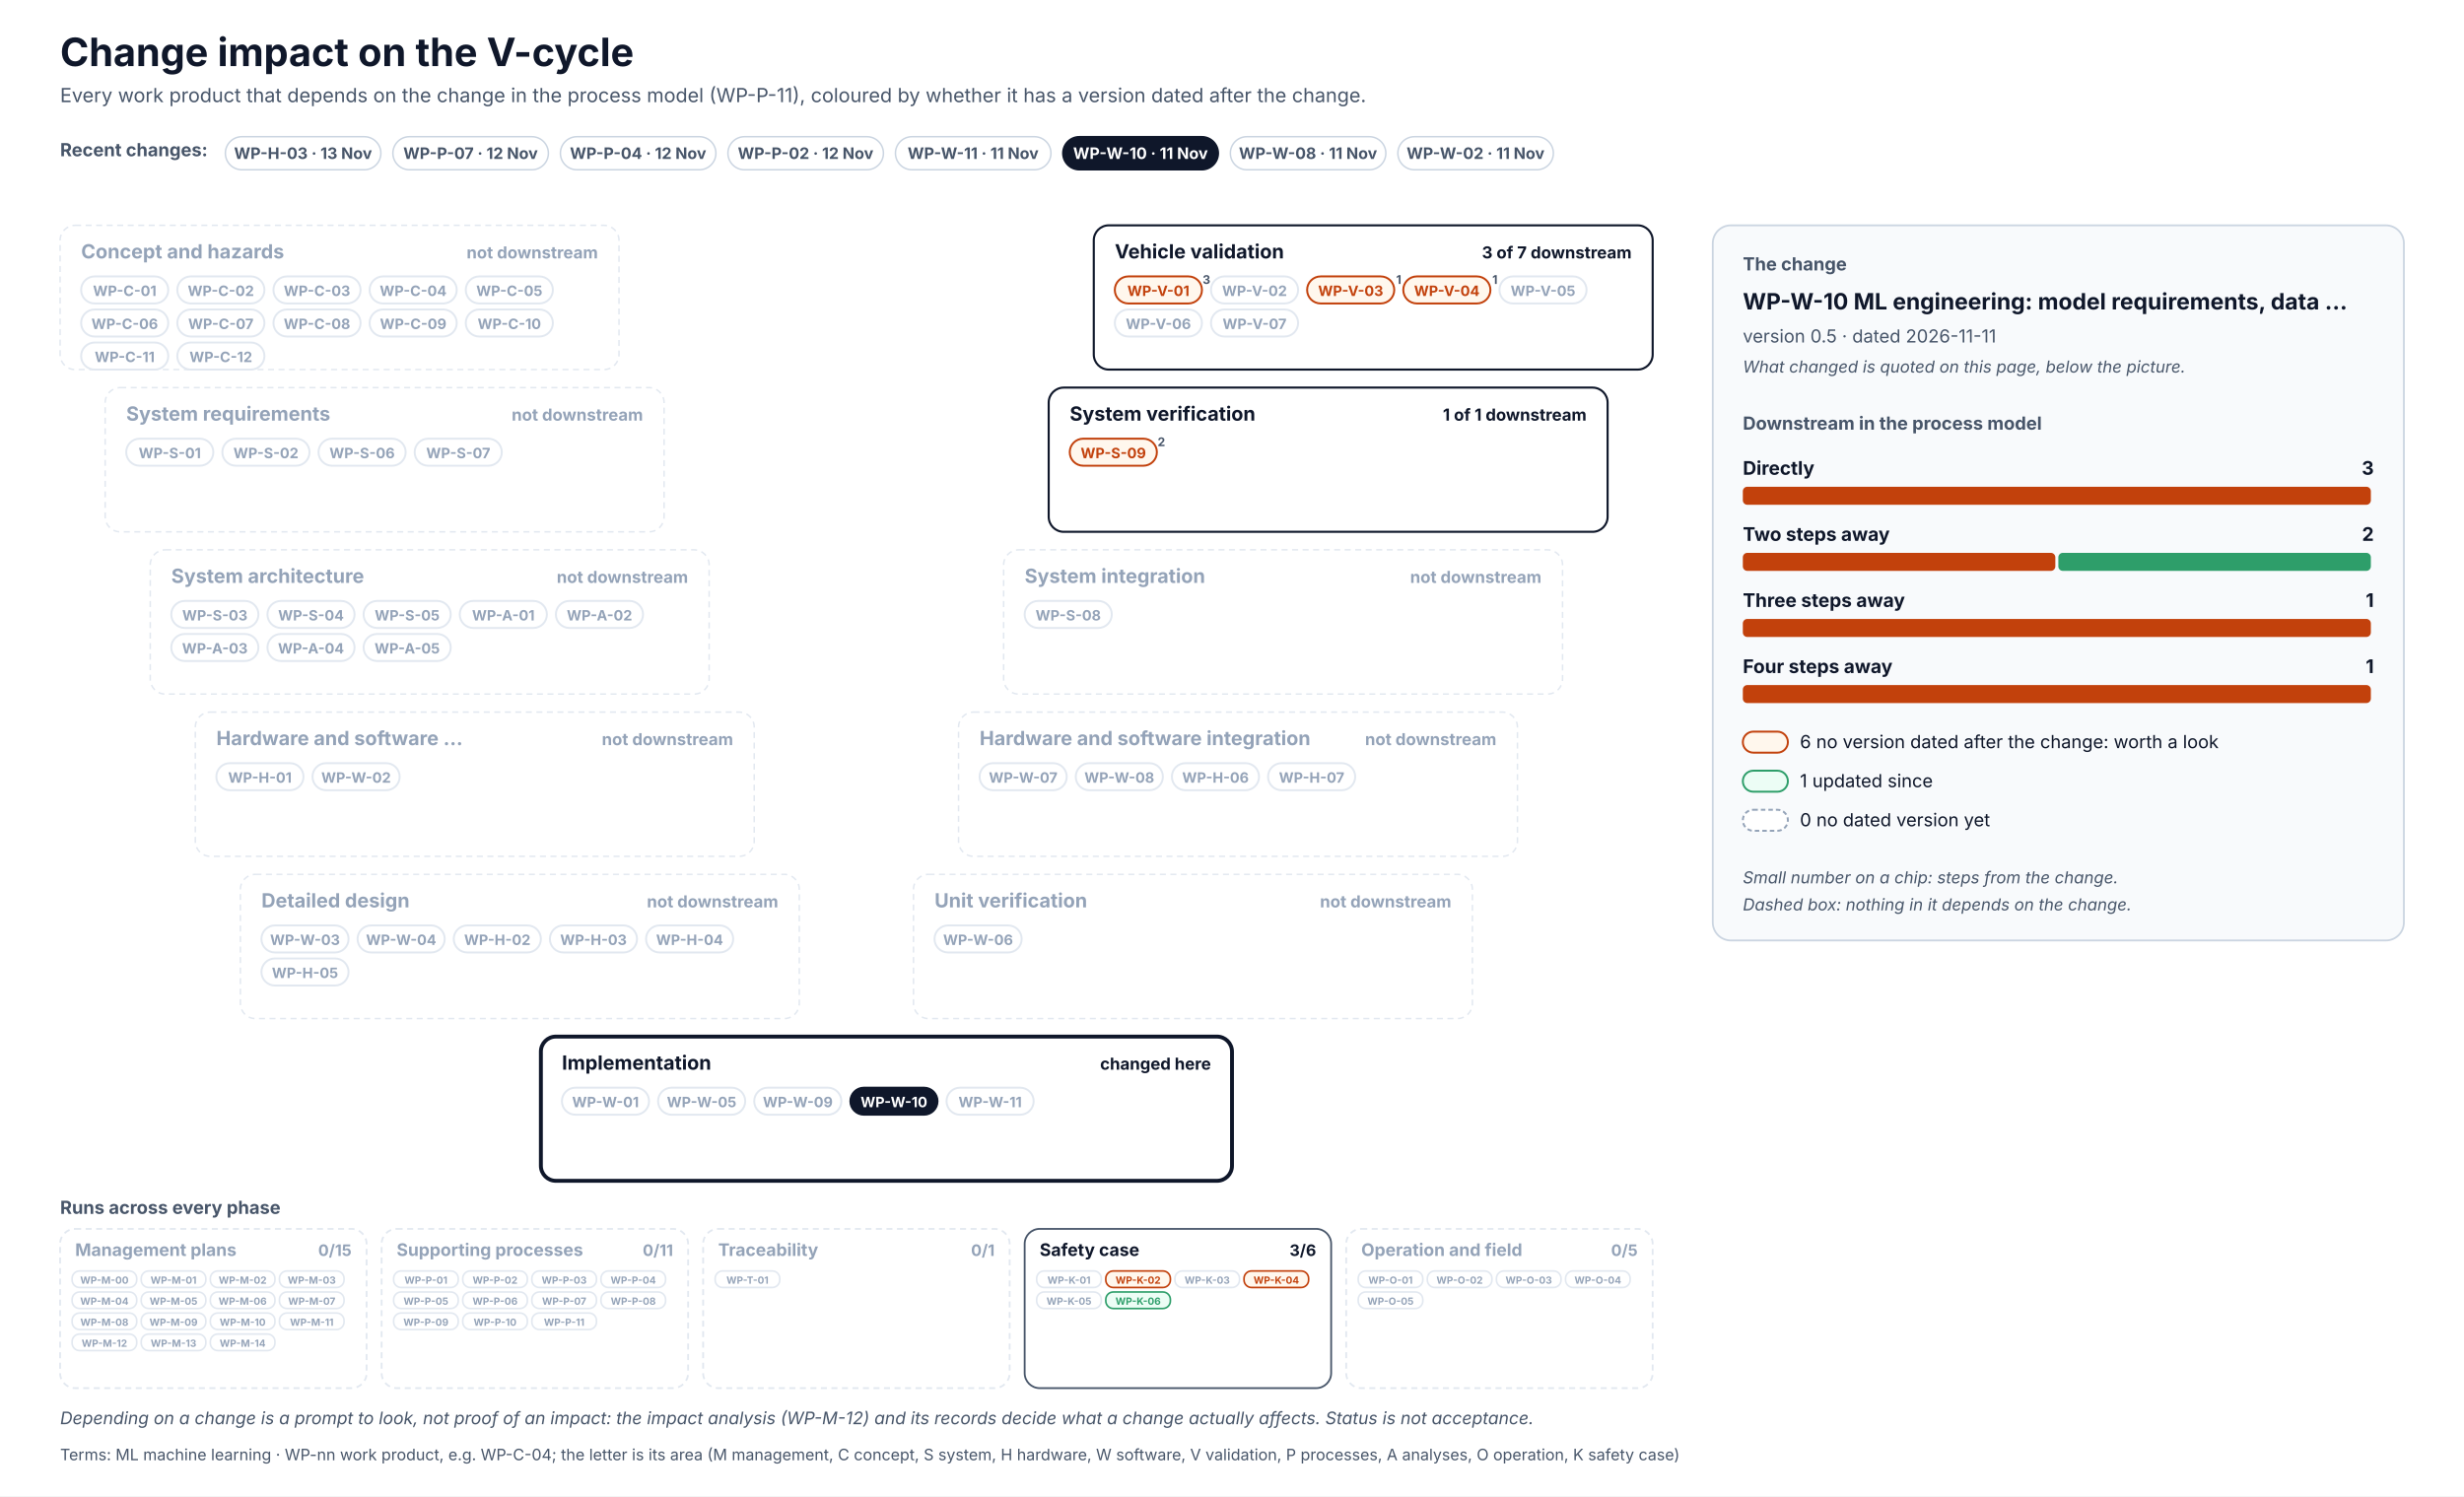
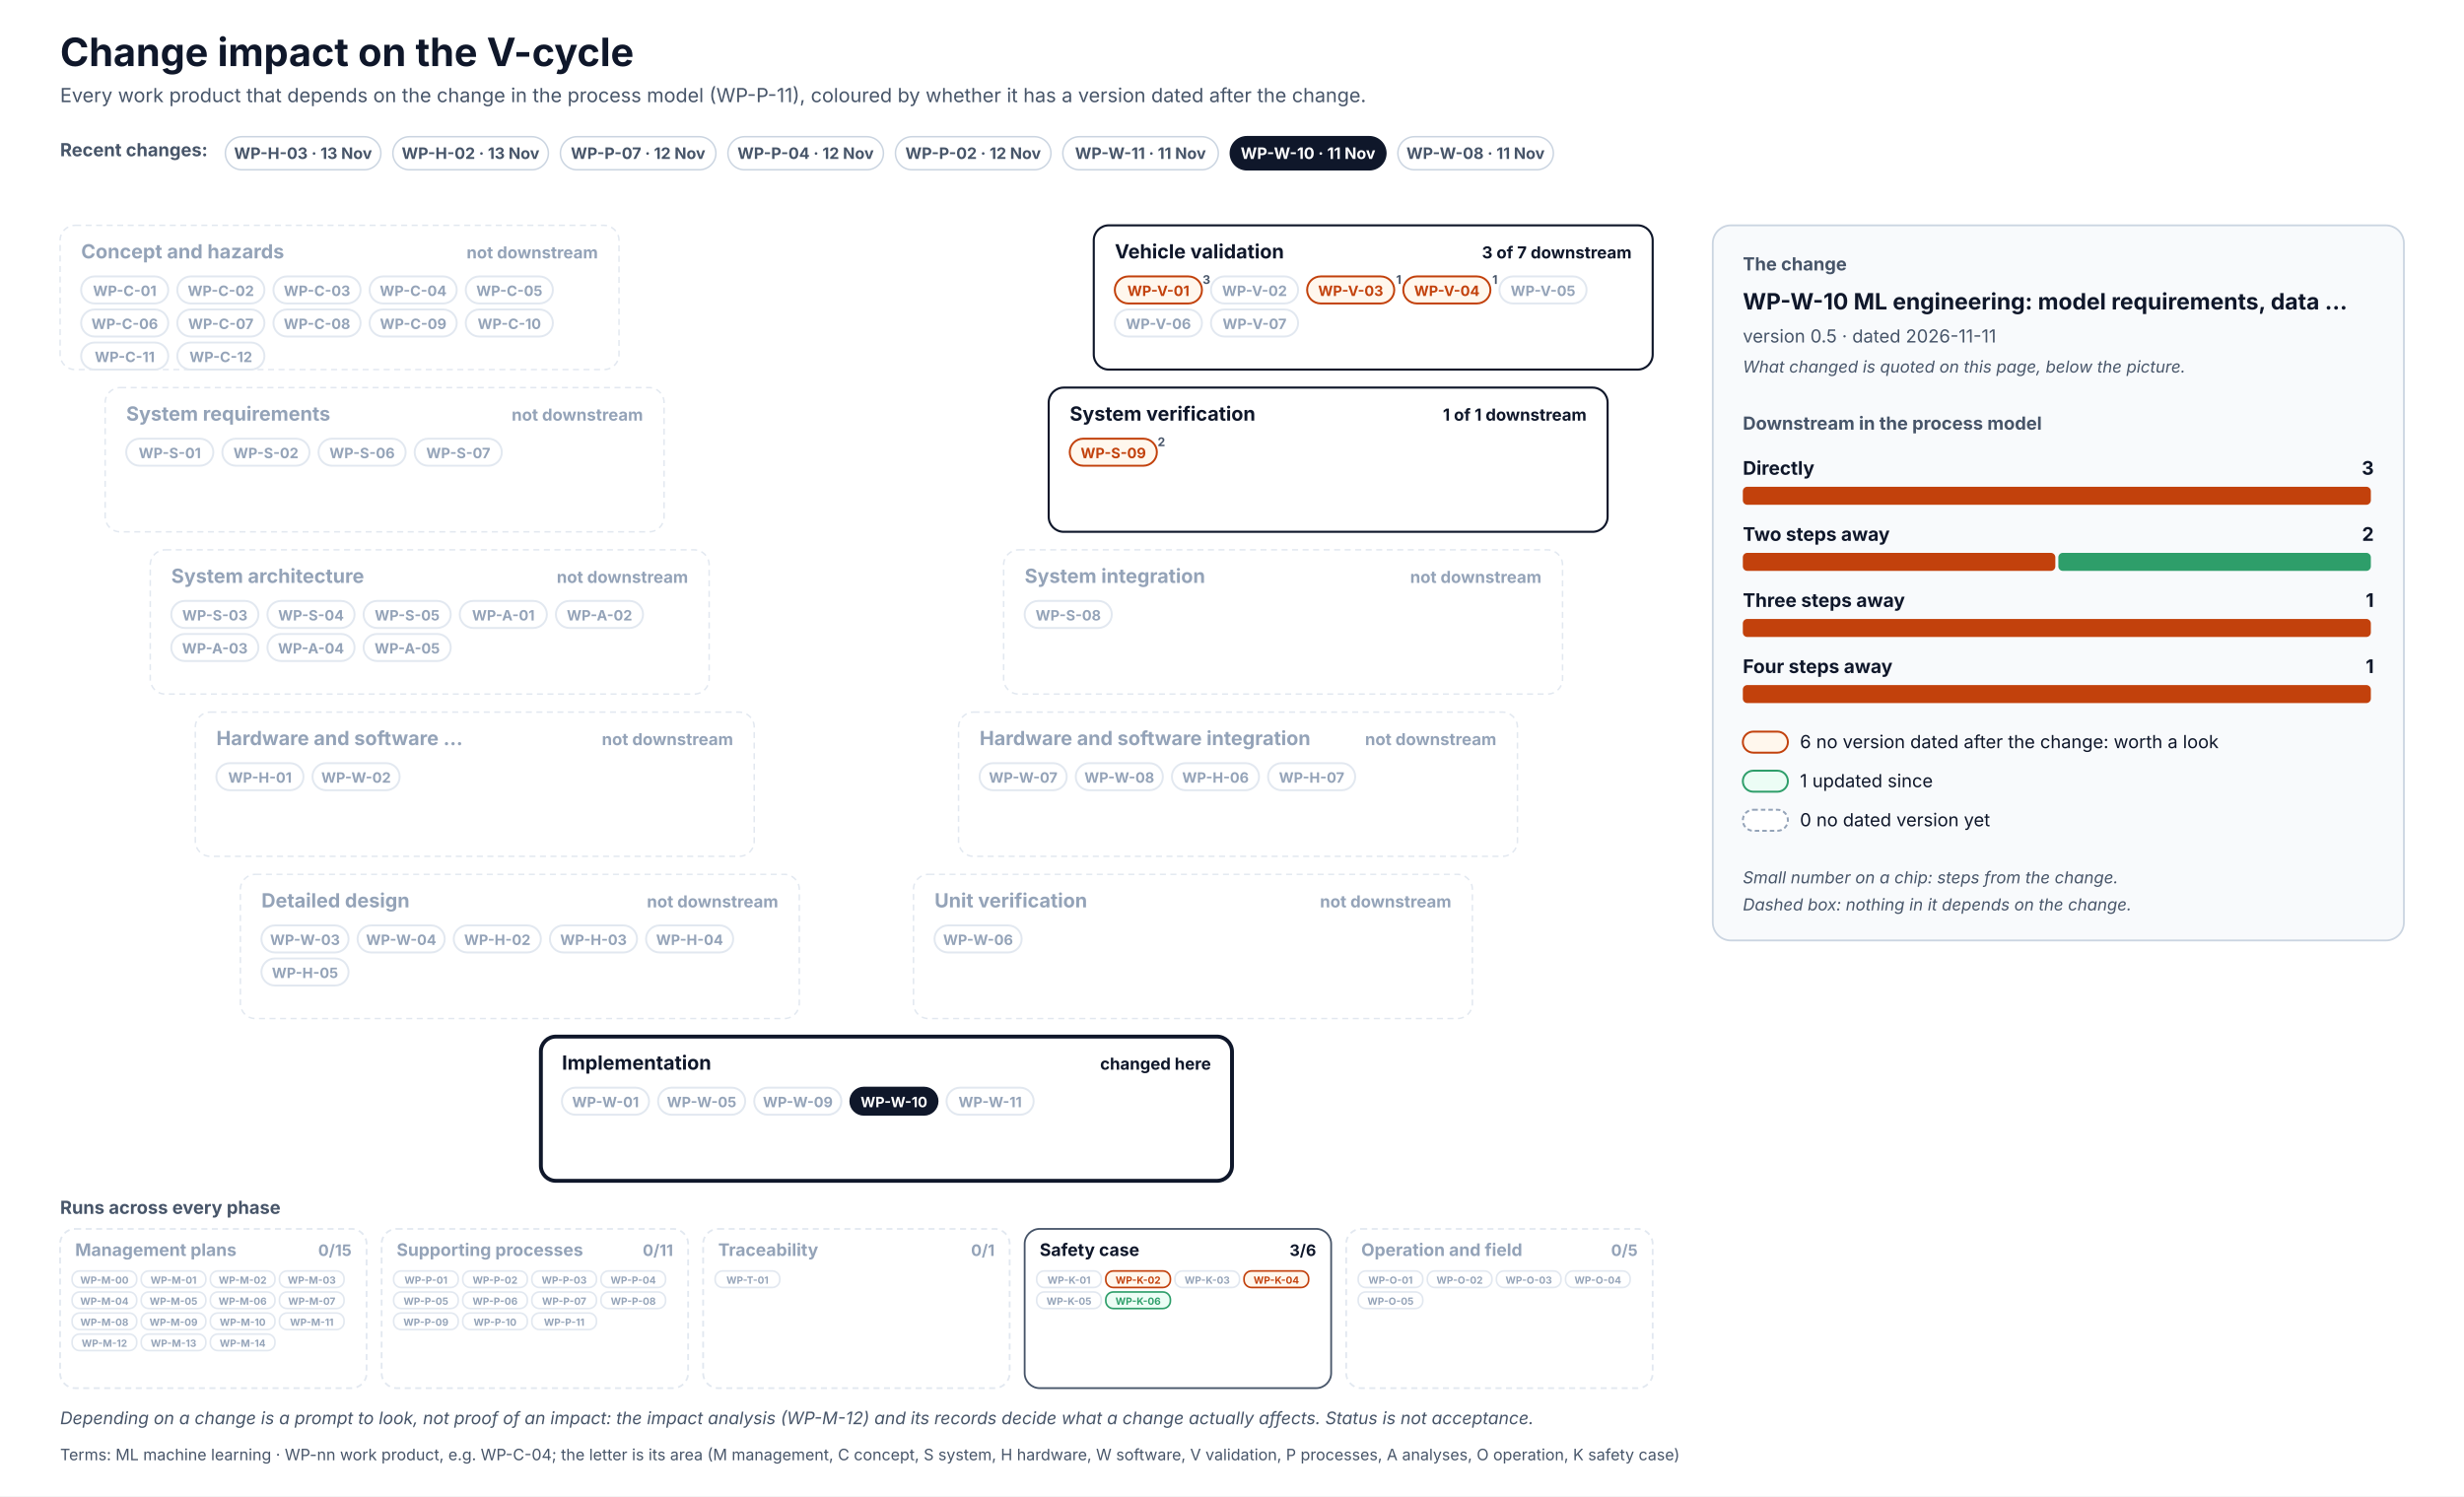
<svg xmlns="http://www.w3.org/2000/svg" width="1640" height="996" viewBox="0 0 1640 996" font-family="Inter, 'Segoe UI', Helvetica, Arial, sans-serif" role="img">
  <defs>
    <pattern id="hatch" patternUnits="userSpaceOnUse" width="6" height="6" patternTransform="rotate(45)">
      <rect width="6" height="6" fill="#F1F5F9" />
      <line x1="0" y1="0" x2="0" y2="6" stroke="#CBD5E1" stroke-width="2" />
    </pattern>
  </defs>
  <rect x="0" y="0" width="1640" height="996" rx="0" fill="#FFFFFF" stroke="none" stroke-width="0" />
  <text x="40" y="44" font-size="26" fill="#0F172A" font-weight="700">Change impact on the V-cycle</text>
  <text x="40" y="68" font-size="13" fill="#475569">Every work product that depends on the change in the process model (WP-P-11), coloured by whether it has a version dated after the change.</text>
  <text x="40" y="104" font-size="12" fill="#475569" font-weight="700">Recent changes:</text>
  <g transform="translate(150,91)">
    <rect x="0" y="0" width="103.5" height="22" rx="11.0" fill="#FFFFFF" stroke="#CBD5E1" stroke-width="1" />
    <text x="51.7" y="14.8" font-size="10.5" fill="#475569" font-weight="700" text-anchor="middle">WP-H-03 · 13 Nov</text>
  </g>
  <g transform="translate(261.5,91)">
    <rect x="0" y="0" width="103.5" height="22" rx="11.0" fill="#FFFFFF" stroke="#CBD5E1" stroke-width="1" />
+     <text x="51.7" y="14.8" font-size="10.5" fill="#475569" font-weight="700" text-anchor="middle">WP-H-02 · 13 Nov</text>
+   </g>
+   <g transform="translate(373,91)">
+     <rect x="0" y="0" width="103.5" height="22" rx="11.0" fill="#FFFFFF" stroke="#CBD5E1" stroke-width="1" />
    <text x="51.7" y="14.8" font-size="10.5" fill="#475569" font-weight="700" text-anchor="middle">WP-P-07 · 12 Nov</text>
  </g>
-   <g transform="translate(373,91)">
+   <g transform="translate(484.5,91)">
    <rect x="0" y="0" width="103.5" height="22" rx="11.0" fill="#FFFFFF" stroke="#CBD5E1" stroke-width="1" />
    <text x="51.7" y="14.8" font-size="10.5" fill="#475569" font-weight="700" text-anchor="middle">WP-P-04 · 12 Nov</text>
  </g>
-   <g transform="translate(484.5,91)">
+   <g transform="translate(596,91)">
    <rect x="0" y="0" width="103.5" height="22" rx="11.0" fill="#FFFFFF" stroke="#CBD5E1" stroke-width="1" />
    <text x="51.7" y="14.8" font-size="10.5" fill="#475569" font-weight="700" text-anchor="middle">WP-P-02 · 12 Nov</text>
  </g>
-   <g transform="translate(596,91)">
+   <g transform="translate(707.4,91)">
    <rect x="0" y="0" width="103.5" height="22" rx="11.0" fill="#FFFFFF" stroke="#CBD5E1" stroke-width="1" />
    <text x="51.7" y="14.8" font-size="10.5" fill="#475569" font-weight="700" text-anchor="middle">WP-W-11 · 11 Nov</text>
  </g>
-   <g transform="translate(707.4,91)">
+   <g transform="translate(818.9,91)">
    <rect x="0" y="0" width="103.5" height="22" rx="11.0" fill="#0F172A" stroke="#0F172A" stroke-width="1" />
    <text x="51.7" y="14.8" font-size="10.5" fill="#FFFFFF" font-weight="700" text-anchor="middle">WP-W-10 · 11 Nov</text>
  </g>
-   <g transform="translate(818.9,91)">
+   <g transform="translate(930.4,91)">
    <rect x="0" y="0" width="103.5" height="22" rx="11.0" fill="#FFFFFF" stroke="#CBD5E1" stroke-width="1" />
    <text x="51.7" y="14.8" font-size="10.5" fill="#475569" font-weight="700" text-anchor="middle">WP-W-08 · 11 Nov</text>
-   </g>
-   <g transform="translate(930.4,91)">
-     <rect x="0" y="0" width="103.5" height="22" rx="11.0" fill="#FFFFFF" stroke="#CBD5E1" stroke-width="1" />
-     <text x="51.7" y="14.8" font-size="10.5" fill="#475569" font-weight="700" text-anchor="middle">WP-W-02 · 11 Nov</text>
  </g>
  <rect x="40" y="150" width="372" height="96" rx="10" fill="#FFFFFF" stroke="#E2E8F0" stroke-width="1" stroke-dasharray="4 3" />
  <text x="54" y="172" font-size="13" fill="#94A3B8" font-weight="700">Concept and hazards</text>
  <text x="398" y="172" font-size="11" fill="#94A3B8" font-weight="700" text-anchor="end">not downstream</text>
  <rect x="54" y="184" width="58" height="18" rx="9.0" fill="#FFFFFF" stroke="#E2E8F0" stroke-width="1.3" />
  <text x="83" y="197" font-size="9.5" fill="#94A3B8" font-weight="700" text-anchor="middle">WP-C-01</text>
  <rect x="118" y="184" width="58" height="18" rx="9.0" fill="#FFFFFF" stroke="#E2E8F0" stroke-width="1.3" />
  <text x="147" y="197" font-size="9.5" fill="#94A3B8" font-weight="700" text-anchor="middle">WP-C-02</text>
  <rect x="182" y="184" width="58" height="18" rx="9.0" fill="#FFFFFF" stroke="#E2E8F0" stroke-width="1.3" />
  <text x="211" y="197" font-size="9.5" fill="#94A3B8" font-weight="700" text-anchor="middle">WP-C-03</text>
  <rect x="246" y="184" width="58" height="18" rx="9.0" fill="#FFFFFF" stroke="#E2E8F0" stroke-width="1.3" />
  <text x="275" y="197" font-size="9.5" fill="#94A3B8" font-weight="700" text-anchor="middle">WP-C-04</text>
  <rect x="310" y="184" width="58" height="18" rx="9.0" fill="#FFFFFF" stroke="#E2E8F0" stroke-width="1.3" />
  <text x="339" y="197" font-size="9.5" fill="#94A3B8" font-weight="700" text-anchor="middle">WP-C-05</text>
  <rect x="54" y="206" width="58" height="18" rx="9.0" fill="#FFFFFF" stroke="#E2E8F0" stroke-width="1.3" />
  <text x="83" y="219" font-size="9.5" fill="#94A3B8" font-weight="700" text-anchor="middle">WP-C-06</text>
  <rect x="118" y="206" width="58" height="18" rx="9.0" fill="#FFFFFF" stroke="#E2E8F0" stroke-width="1.3" />
  <text x="147" y="219" font-size="9.5" fill="#94A3B8" font-weight="700" text-anchor="middle">WP-C-07</text>
  <rect x="182" y="206" width="58" height="18" rx="9.0" fill="#FFFFFF" stroke="#E2E8F0" stroke-width="1.3" />
  <text x="211" y="219" font-size="9.5" fill="#94A3B8" font-weight="700" text-anchor="middle">WP-C-08</text>
  <rect x="246" y="206" width="58" height="18" rx="9.0" fill="#FFFFFF" stroke="#E2E8F0" stroke-width="1.3" />
  <text x="275" y="219" font-size="9.5" fill="#94A3B8" font-weight="700" text-anchor="middle">WP-C-09</text>
  <rect x="310" y="206" width="58" height="18" rx="9.0" fill="#FFFFFF" stroke="#E2E8F0" stroke-width="1.3" />
  <text x="339" y="219" font-size="9.5" fill="#94A3B8" font-weight="700" text-anchor="middle">WP-C-10</text>
  <rect x="54" y="228" width="58" height="18" rx="9.0" fill="#FFFFFF" stroke="#E2E8F0" stroke-width="1.3" />
  <text x="83" y="241" font-size="9.5" fill="#94A3B8" font-weight="700" text-anchor="middle">WP-C-11</text>
  <rect x="118" y="228" width="58" height="18" rx="9.0" fill="#FFFFFF" stroke="#E2E8F0" stroke-width="1.3" />
  <text x="147" y="241" font-size="9.5" fill="#94A3B8" font-weight="700" text-anchor="middle">WP-C-12</text>
  <rect x="728" y="150" width="372" height="96" rx="10" fill="#FFFFFF" stroke="#0F172A" stroke-width="1.4" />
  <text x="742" y="172" font-size="13" fill="#0F172A" font-weight="700">Vehicle validation</text>
  <text x="1086" y="172" font-size="11" fill="#0F172A" font-weight="700" text-anchor="end">3 of 7 downstream</text>
  <rect x="742" y="184" width="58" height="18" rx="9.0" fill="#FFF7ED" stroke="#C2410C" stroke-width="1.3" />
  <text x="771" y="197" font-size="9.5" fill="#C2410C" font-weight="700" text-anchor="middle">WP-V-01</text>
  <text x="803" y="189" font-size="8" fill="#475569" font-weight="700" text-anchor="middle">3</text>
  <rect x="806" y="184" width="58" height="18" rx="9.0" fill="#FFFFFF" stroke="#E2E8F0" stroke-width="1.3" />
  <text x="835" y="197" font-size="9.5" fill="#94A3B8" font-weight="700" text-anchor="middle">WP-V-02</text>
  <rect x="870" y="184" width="58" height="18" rx="9.0" fill="#FFF7ED" stroke="#C2410C" stroke-width="1.3" />
  <text x="899" y="197" font-size="9.5" fill="#C2410C" font-weight="700" text-anchor="middle">WP-V-03</text>
  <text x="931" y="189" font-size="8" fill="#475569" font-weight="700" text-anchor="middle">1</text>
  <rect x="934" y="184" width="58" height="18" rx="9.0" fill="#FFF7ED" stroke="#C2410C" stroke-width="1.3" />
  <text x="963" y="197" font-size="9.5" fill="#C2410C" font-weight="700" text-anchor="middle">WP-V-04</text>
  <text x="995" y="189" font-size="8" fill="#475569" font-weight="700" text-anchor="middle">1</text>
  <rect x="998" y="184" width="58" height="18" rx="9.0" fill="#FFFFFF" stroke="#E2E8F0" stroke-width="1.3" />
  <text x="1027" y="197" font-size="9.5" fill="#94A3B8" font-weight="700" text-anchor="middle">WP-V-05</text>
  <rect x="742" y="206" width="58" height="18" rx="9.0" fill="#FFFFFF" stroke="#E2E8F0" stroke-width="1.3" />
  <text x="771" y="219" font-size="9.5" fill="#94A3B8" font-weight="700" text-anchor="middle">WP-V-06</text>
  <rect x="806" y="206" width="58" height="18" rx="9.0" fill="#FFFFFF" stroke="#E2E8F0" stroke-width="1.3" />
  <text x="835" y="219" font-size="9.5" fill="#94A3B8" font-weight="700" text-anchor="middle">WP-V-07</text>
  <rect x="70" y="258" width="372" height="96" rx="10" fill="#FFFFFF" stroke="#E2E8F0" stroke-width="1" stroke-dasharray="4 3" />
  <text x="84" y="280" font-size="13" fill="#94A3B8" font-weight="700">System requirements</text>
  <text x="428" y="280" font-size="11" fill="#94A3B8" font-weight="700" text-anchor="end">not downstream</text>
  <rect x="84" y="292" width="58" height="18" rx="9.0" fill="#FFFFFF" stroke="#E2E8F0" stroke-width="1.3" />
  <text x="113" y="305" font-size="9.5" fill="#94A3B8" font-weight="700" text-anchor="middle">WP-S-01</text>
  <rect x="148" y="292" width="58" height="18" rx="9.0" fill="#FFFFFF" stroke="#E2E8F0" stroke-width="1.3" />
  <text x="177" y="305" font-size="9.5" fill="#94A3B8" font-weight="700" text-anchor="middle">WP-S-02</text>
  <rect x="212" y="292" width="58" height="18" rx="9.0" fill="#FFFFFF" stroke="#E2E8F0" stroke-width="1.3" />
  <text x="241" y="305" font-size="9.5" fill="#94A3B8" font-weight="700" text-anchor="middle">WP-S-06</text>
  <rect x="276" y="292" width="58" height="18" rx="9.0" fill="#FFFFFF" stroke="#E2E8F0" stroke-width="1.3" />
  <text x="305" y="305" font-size="9.5" fill="#94A3B8" font-weight="700" text-anchor="middle">WP-S-07</text>
  <rect x="698" y="258" width="372" height="96" rx="10" fill="#FFFFFF" stroke="#0F172A" stroke-width="1.4" />
  <text x="712" y="280" font-size="13" fill="#0F172A" font-weight="700">System verification</text>
  <text x="1056" y="280" font-size="11" fill="#0F172A" font-weight="700" text-anchor="end">1 of 1 downstream</text>
  <rect x="712" y="292" width="58" height="18" rx="9.0" fill="#FFF7ED" stroke="#C2410C" stroke-width="1.3" />
  <text x="741" y="305" font-size="9.5" fill="#C2410C" font-weight="700" text-anchor="middle">WP-S-09</text>
  <text x="773" y="297" font-size="8" fill="#475569" font-weight="700" text-anchor="middle">2</text>
  <rect x="100" y="366" width="372" height="96" rx="10" fill="#FFFFFF" stroke="#E2E8F0" stroke-width="1" stroke-dasharray="4 3" />
  <text x="114" y="388" font-size="13" fill="#94A3B8" font-weight="700">System architecture</text>
  <text x="458" y="388" font-size="11" fill="#94A3B8" font-weight="700" text-anchor="end">not downstream</text>
  <rect x="114" y="400" width="58" height="18" rx="9.0" fill="#FFFFFF" stroke="#E2E8F0" stroke-width="1.3" />
  <text x="143" y="413" font-size="9.5" fill="#94A3B8" font-weight="700" text-anchor="middle">WP-S-03</text>
  <rect x="178" y="400" width="58" height="18" rx="9.0" fill="#FFFFFF" stroke="#E2E8F0" stroke-width="1.3" />
  <text x="207" y="413" font-size="9.5" fill="#94A3B8" font-weight="700" text-anchor="middle">WP-S-04</text>
  <rect x="242" y="400" width="58" height="18" rx="9.0" fill="#FFFFFF" stroke="#E2E8F0" stroke-width="1.3" />
  <text x="271" y="413" font-size="9.5" fill="#94A3B8" font-weight="700" text-anchor="middle">WP-S-05</text>
  <rect x="306" y="400" width="58" height="18" rx="9.0" fill="#FFFFFF" stroke="#E2E8F0" stroke-width="1.3" />
  <text x="335" y="413" font-size="9.5" fill="#94A3B8" font-weight="700" text-anchor="middle">WP-A-01</text>
  <rect x="370" y="400" width="58" height="18" rx="9.0" fill="#FFFFFF" stroke="#E2E8F0" stroke-width="1.3" />
  <text x="399" y="413" font-size="9.5" fill="#94A3B8" font-weight="700" text-anchor="middle">WP-A-02</text>
  <rect x="114" y="422" width="58" height="18" rx="9.0" fill="#FFFFFF" stroke="#E2E8F0" stroke-width="1.3" />
  <text x="143" y="435" font-size="9.5" fill="#94A3B8" font-weight="700" text-anchor="middle">WP-A-03</text>
  <rect x="178" y="422" width="58" height="18" rx="9.0" fill="#FFFFFF" stroke="#E2E8F0" stroke-width="1.3" />
  <text x="207" y="435" font-size="9.5" fill="#94A3B8" font-weight="700" text-anchor="middle">WP-A-04</text>
  <rect x="242" y="422" width="58" height="18" rx="9.0" fill="#FFFFFF" stroke="#E2E8F0" stroke-width="1.3" />
  <text x="271" y="435" font-size="9.5" fill="#94A3B8" font-weight="700" text-anchor="middle">WP-A-05</text>
  <rect x="668" y="366" width="372" height="96" rx="10" fill="#FFFFFF" stroke="#E2E8F0" stroke-width="1" stroke-dasharray="4 3" />
  <text x="682" y="388" font-size="13" fill="#94A3B8" font-weight="700">System integration</text>
  <text x="1026" y="388" font-size="11" fill="#94A3B8" font-weight="700" text-anchor="end">not downstream</text>
  <rect x="682" y="400" width="58" height="18" rx="9.0" fill="#FFFFFF" stroke="#E2E8F0" stroke-width="1.3" />
  <text x="711" y="413" font-size="9.5" fill="#94A3B8" font-weight="700" text-anchor="middle">WP-S-08</text>
  <rect x="130" y="474" width="372" height="96" rx="10" fill="#FFFFFF" stroke="#E2E8F0" stroke-width="1" stroke-dasharray="4 3" />
  <text x="144" y="496" font-size="13" fill="#94A3B8" font-weight="700">Hardware and software …</text>
  <text x="488" y="496" font-size="11" fill="#94A3B8" font-weight="700" text-anchor="end">not downstream</text>
  <rect x="144" y="508" width="58" height="18" rx="9.0" fill="#FFFFFF" stroke="#E2E8F0" stroke-width="1.3" />
  <text x="173" y="521" font-size="9.5" fill="#94A3B8" font-weight="700" text-anchor="middle">WP-H-01</text>
  <rect x="208" y="508" width="58" height="18" rx="9.0" fill="#FFFFFF" stroke="#E2E8F0" stroke-width="1.3" />
  <text x="237" y="521" font-size="9.5" fill="#94A3B8" font-weight="700" text-anchor="middle">WP-W-02</text>
  <rect x="638" y="474" width="372" height="96" rx="10" fill="#FFFFFF" stroke="#E2E8F0" stroke-width="1" stroke-dasharray="4 3" />
  <text x="652" y="496" font-size="13" fill="#94A3B8" font-weight="700">Hardware and software integration</text>
  <text x="996" y="496" font-size="11" fill="#94A3B8" font-weight="700" text-anchor="end">not downstream</text>
  <rect x="652" y="508" width="58" height="18" rx="9.0" fill="#FFFFFF" stroke="#E2E8F0" stroke-width="1.3" />
  <text x="681" y="521" font-size="9.5" fill="#94A3B8" font-weight="700" text-anchor="middle">WP-W-07</text>
  <rect x="716" y="508" width="58" height="18" rx="9.0" fill="#FFFFFF" stroke="#E2E8F0" stroke-width="1.3" />
  <text x="745" y="521" font-size="9.5" fill="#94A3B8" font-weight="700" text-anchor="middle">WP-W-08</text>
  <rect x="780" y="508" width="58" height="18" rx="9.0" fill="#FFFFFF" stroke="#E2E8F0" stroke-width="1.3" />
  <text x="809" y="521" font-size="9.5" fill="#94A3B8" font-weight="700" text-anchor="middle">WP-H-06</text>
  <rect x="844" y="508" width="58" height="18" rx="9.0" fill="#FFFFFF" stroke="#E2E8F0" stroke-width="1.3" />
  <text x="873" y="521" font-size="9.5" fill="#94A3B8" font-weight="700" text-anchor="middle">WP-H-07</text>
  <rect x="160" y="582" width="372" height="96" rx="10" fill="#FFFFFF" stroke="#E2E8F0" stroke-width="1" stroke-dasharray="4 3" />
  <text x="174" y="604" font-size="13" fill="#94A3B8" font-weight="700">Detailed design</text>
  <text x="518" y="604" font-size="11" fill="#94A3B8" font-weight="700" text-anchor="end">not downstream</text>
  <rect x="174" y="616" width="58" height="18" rx="9.0" fill="#FFFFFF" stroke="#E2E8F0" stroke-width="1.3" />
  <text x="203" y="629" font-size="9.5" fill="#94A3B8" font-weight="700" text-anchor="middle">WP-W-03</text>
  <rect x="238" y="616" width="58" height="18" rx="9.0" fill="#FFFFFF" stroke="#E2E8F0" stroke-width="1.3" />
  <text x="267" y="629" font-size="9.5" fill="#94A3B8" font-weight="700" text-anchor="middle">WP-W-04</text>
  <rect x="302" y="616" width="58" height="18" rx="9.0" fill="#FFFFFF" stroke="#E2E8F0" stroke-width="1.3" />
  <text x="331" y="629" font-size="9.5" fill="#94A3B8" font-weight="700" text-anchor="middle">WP-H-02</text>
  <rect x="366" y="616" width="58" height="18" rx="9.0" fill="#FFFFFF" stroke="#E2E8F0" stroke-width="1.3" />
  <text x="395" y="629" font-size="9.5" fill="#94A3B8" font-weight="700" text-anchor="middle">WP-H-03</text>
  <rect x="430" y="616" width="58" height="18" rx="9.0" fill="#FFFFFF" stroke="#E2E8F0" stroke-width="1.3" />
  <text x="459" y="629" font-size="9.5" fill="#94A3B8" font-weight="700" text-anchor="middle">WP-H-04</text>
  <rect x="174" y="638" width="58" height="18" rx="9.0" fill="#FFFFFF" stroke="#E2E8F0" stroke-width="1.3" />
  <text x="203" y="651" font-size="9.5" fill="#94A3B8" font-weight="700" text-anchor="middle">WP-H-05</text>
  <rect x="608" y="582" width="372" height="96" rx="10" fill="#FFFFFF" stroke="#E2E8F0" stroke-width="1" stroke-dasharray="4 3" />
  <text x="622" y="604" font-size="13" fill="#94A3B8" font-weight="700">Unit verification</text>
  <text x="966" y="604" font-size="11" fill="#94A3B8" font-weight="700" text-anchor="end">not downstream</text>
  <rect x="622" y="616" width="58" height="18" rx="9.0" fill="#FFFFFF" stroke="#E2E8F0" stroke-width="1.3" />
  <text x="651" y="629" font-size="9.5" fill="#94A3B8" font-weight="700" text-anchor="middle">WP-W-06</text>
  <rect x="360" y="690" width="460" height="96" rx="10" fill="#FFFFFF" stroke="#0F172A" stroke-width="2.6" />
  <text x="374" y="712" font-size="13" fill="#0F172A" font-weight="700">Implementation</text>
  <text x="806" y="712" font-size="11" fill="#0F172A" font-weight="700" text-anchor="end">changed here</text>
  <rect x="374" y="724" width="58" height="18" rx="9.0" fill="#FFFFFF" stroke="#E2E8F0" stroke-width="1.3" />
  <text x="403" y="737" font-size="9.5" fill="#94A3B8" font-weight="700" text-anchor="middle">WP-W-01</text>
  <rect x="438" y="724" width="58" height="18" rx="9.0" fill="#FFFFFF" stroke="#E2E8F0" stroke-width="1.3" />
  <text x="467" y="737" font-size="9.5" fill="#94A3B8" font-weight="700" text-anchor="middle">WP-W-05</text>
  <rect x="502" y="724" width="58" height="18" rx="9.0" fill="#FFFFFF" stroke="#E2E8F0" stroke-width="1.3" />
  <text x="531" y="737" font-size="9.5" fill="#94A3B8" font-weight="700" text-anchor="middle">WP-W-09</text>
  <rect x="566" y="724" width="58" height="18" rx="9.0" fill="#0F172A" stroke="#0F172A" stroke-width="1.3" />
  <text x="595" y="737" font-size="9.5" fill="#FFFFFF" font-weight="700" text-anchor="middle">WP-W-10</text>
  <rect x="630" y="724" width="58" height="18" rx="9.0" fill="#FFFFFF" stroke="#E2E8F0" stroke-width="1.3" />
  <text x="659" y="737" font-size="9.5" fill="#94A3B8" font-weight="700" text-anchor="middle">WP-W-11</text>
  <text x="40" y="808" font-size="12" fill="#475569" font-weight="700">Runs across every phase</text>
  <rect x="40" y="818" width="204" height="106" rx="10" fill="#FFFFFF" stroke="#E2E8F0" stroke-width="1.2" stroke-dasharray="4 3" />
  <text x="50" y="836" font-size="11.5" fill="#94A3B8" font-weight="700">Management plans</text>
  <text x="234" y="836" font-size="10.5" fill="#94A3B8" font-weight="700" text-anchor="end">0/15</text>
  <rect x="48" y="846" width="43" height="11" rx="5" fill="#FFFFFF" stroke="#E2E8F0" stroke-width="1.1" />
  <text x="69.5" y="854.5" font-size="6.6" fill="#94A3B8" font-weight="700" text-anchor="middle">WP-M-00</text>
  <rect x="94" y="846" width="43" height="11" rx="5" fill="#FFFFFF" stroke="#E2E8F0" stroke-width="1.1" />
  <text x="115.5" y="854.5" font-size="6.6" fill="#94A3B8" font-weight="700" text-anchor="middle">WP-M-01</text>
  <rect x="140" y="846" width="43" height="11" rx="5" fill="#FFFFFF" stroke="#E2E8F0" stroke-width="1.1" />
  <text x="161.5" y="854.5" font-size="6.6" fill="#94A3B8" font-weight="700" text-anchor="middle">WP-M-02</text>
  <rect x="186" y="846" width="43" height="11" rx="5" fill="#FFFFFF" stroke="#E2E8F0" stroke-width="1.1" />
  <text x="207.5" y="854.5" font-size="6.6" fill="#94A3B8" font-weight="700" text-anchor="middle">WP-M-03</text>
  <rect x="48" y="860" width="43" height="11" rx="5" fill="#FFFFFF" stroke="#E2E8F0" stroke-width="1.1" />
  <text x="69.5" y="868.5" font-size="6.6" fill="#94A3B8" font-weight="700" text-anchor="middle">WP-M-04</text>
  <rect x="94" y="860" width="43" height="11" rx="5" fill="#FFFFFF" stroke="#E2E8F0" stroke-width="1.1" />
  <text x="115.5" y="868.5" font-size="6.6" fill="#94A3B8" font-weight="700" text-anchor="middle">WP-M-05</text>
  <rect x="140" y="860" width="43" height="11" rx="5" fill="#FFFFFF" stroke="#E2E8F0" stroke-width="1.1" />
  <text x="161.5" y="868.5" font-size="6.6" fill="#94A3B8" font-weight="700" text-anchor="middle">WP-M-06</text>
  <rect x="186" y="860" width="43" height="11" rx="5" fill="#FFFFFF" stroke="#E2E8F0" stroke-width="1.1" />
  <text x="207.5" y="868.5" font-size="6.6" fill="#94A3B8" font-weight="700" text-anchor="middle">WP-M-07</text>
  <rect x="48" y="874" width="43" height="11" rx="5" fill="#FFFFFF" stroke="#E2E8F0" stroke-width="1.1" />
  <text x="69.5" y="882.5" font-size="6.6" fill="#94A3B8" font-weight="700" text-anchor="middle">WP-M-08</text>
  <rect x="94" y="874" width="43" height="11" rx="5" fill="#FFFFFF" stroke="#E2E8F0" stroke-width="1.1" />
  <text x="115.5" y="882.5" font-size="6.6" fill="#94A3B8" font-weight="700" text-anchor="middle">WP-M-09</text>
  <rect x="140" y="874" width="43" height="11" rx="5" fill="#FFFFFF" stroke="#E2E8F0" stroke-width="1.1" />
  <text x="161.5" y="882.5" font-size="6.6" fill="#94A3B8" font-weight="700" text-anchor="middle">WP-M-10</text>
  <rect x="186" y="874" width="43" height="11" rx="5" fill="#FFFFFF" stroke="#E2E8F0" stroke-width="1.1" />
  <text x="207.5" y="882.5" font-size="6.6" fill="#94A3B8" font-weight="700" text-anchor="middle">WP-M-11</text>
  <rect x="48" y="888" width="43" height="11" rx="5" fill="#FFFFFF" stroke="#E2E8F0" stroke-width="1.1" />
  <text x="69.5" y="896.5" font-size="6.6" fill="#94A3B8" font-weight="700" text-anchor="middle">WP-M-12</text>
  <rect x="94" y="888" width="43" height="11" rx="5" fill="#FFFFFF" stroke="#E2E8F0" stroke-width="1.1" />
  <text x="115.5" y="896.5" font-size="6.6" fill="#94A3B8" font-weight="700" text-anchor="middle">WP-M-13</text>
  <rect x="140" y="888" width="43" height="11" rx="5" fill="#FFFFFF" stroke="#E2E8F0" stroke-width="1.1" />
  <text x="161.5" y="896.5" font-size="6.6" fill="#94A3B8" font-weight="700" text-anchor="middle">WP-M-14</text>
  <rect x="254" y="818" width="204" height="106" rx="10" fill="#FFFFFF" stroke="#E2E8F0" stroke-width="1.2" stroke-dasharray="4 3" />
  <text x="264" y="836" font-size="11.5" fill="#94A3B8" font-weight="700">Supporting processes</text>
  <text x="448" y="836" font-size="10.5" fill="#94A3B8" font-weight="700" text-anchor="end">0/11</text>
  <rect x="262" y="846" width="43" height="11" rx="5" fill="#FFFFFF" stroke="#E2E8F0" stroke-width="1.1" />
  <text x="283.5" y="854.5" font-size="6.6" fill="#94A3B8" font-weight="700" text-anchor="middle">WP-P-01</text>
  <rect x="308" y="846" width="43" height="11" rx="5" fill="#FFFFFF" stroke="#E2E8F0" stroke-width="1.1" />
  <text x="329.5" y="854.5" font-size="6.6" fill="#94A3B8" font-weight="700" text-anchor="middle">WP-P-02</text>
  <rect x="354" y="846" width="43" height="11" rx="5" fill="#FFFFFF" stroke="#E2E8F0" stroke-width="1.1" />
  <text x="375.5" y="854.5" font-size="6.6" fill="#94A3B8" font-weight="700" text-anchor="middle">WP-P-03</text>
  <rect x="400" y="846" width="43" height="11" rx="5" fill="#FFFFFF" stroke="#E2E8F0" stroke-width="1.1" />
  <text x="421.5" y="854.5" font-size="6.6" fill="#94A3B8" font-weight="700" text-anchor="middle">WP-P-04</text>
  <rect x="262" y="860" width="43" height="11" rx="5" fill="#FFFFFF" stroke="#E2E8F0" stroke-width="1.1" />
  <text x="283.5" y="868.5" font-size="6.6" fill="#94A3B8" font-weight="700" text-anchor="middle">WP-P-05</text>
  <rect x="308" y="860" width="43" height="11" rx="5" fill="#FFFFFF" stroke="#E2E8F0" stroke-width="1.1" />
  <text x="329.5" y="868.5" font-size="6.6" fill="#94A3B8" font-weight="700" text-anchor="middle">WP-P-06</text>
  <rect x="354" y="860" width="43" height="11" rx="5" fill="#FFFFFF" stroke="#E2E8F0" stroke-width="1.1" />
  <text x="375.5" y="868.5" font-size="6.6" fill="#94A3B8" font-weight="700" text-anchor="middle">WP-P-07</text>
  <rect x="400" y="860" width="43" height="11" rx="5" fill="#FFFFFF" stroke="#E2E8F0" stroke-width="1.1" />
  <text x="421.5" y="868.5" font-size="6.6" fill="#94A3B8" font-weight="700" text-anchor="middle">WP-P-08</text>
  <rect x="262" y="874" width="43" height="11" rx="5" fill="#FFFFFF" stroke="#E2E8F0" stroke-width="1.1" />
  <text x="283.5" y="882.5" font-size="6.6" fill="#94A3B8" font-weight="700" text-anchor="middle">WP-P-09</text>
  <rect x="308" y="874" width="43" height="11" rx="5" fill="#FFFFFF" stroke="#E2E8F0" stroke-width="1.1" />
  <text x="329.5" y="882.5" font-size="6.6" fill="#94A3B8" font-weight="700" text-anchor="middle">WP-P-10</text>
  <rect x="354" y="874" width="43" height="11" rx="5" fill="#FFFFFF" stroke="#E2E8F0" stroke-width="1.1" />
  <text x="375.5" y="882.5" font-size="6.6" fill="#94A3B8" font-weight="700" text-anchor="middle">WP-P-11</text>
  <rect x="468" y="818" width="204" height="106" rx="10" fill="#FFFFFF" stroke="#E2E8F0" stroke-width="1.2" stroke-dasharray="4 3" />
  <text x="478" y="836" font-size="11.5" fill="#94A3B8" font-weight="700">Traceability</text>
  <text x="662" y="836" font-size="10.5" fill="#94A3B8" font-weight="700" text-anchor="end">0/1</text>
  <rect x="476" y="846" width="43" height="11" rx="5" fill="#FFFFFF" stroke="#E2E8F0" stroke-width="1.1" />
  <text x="497.5" y="854.5" font-size="6.6" fill="#94A3B8" font-weight="700" text-anchor="middle">WP-T-01</text>
  <rect x="682" y="818" width="204" height="106" rx="10" fill="#FFFFFF" stroke="#475569" stroke-width="1.2" />
  <text x="692" y="836" font-size="11.5" fill="#0F172A" font-weight="700">Safety case</text>
  <text x="876" y="836" font-size="10.5" fill="#0F172A" font-weight="700" text-anchor="end">3/6</text>
  <rect x="690" y="846" width="43" height="11" rx="5" fill="#FFFFFF" stroke="#E2E8F0" stroke-width="1.1" />
  <text x="711.5" y="854.5" font-size="6.6" fill="#94A3B8" font-weight="700" text-anchor="middle">WP-K-01</text>
  <rect x="736" y="846" width="43" height="11" rx="5" fill="#FFF7ED" stroke="#C2410C" stroke-width="1.1" />
  <text x="757.5" y="854.5" font-size="6.6" fill="#C2410C" font-weight="700" text-anchor="middle">WP-K-02</text>
  <rect x="782" y="846" width="43" height="11" rx="5" fill="#FFFFFF" stroke="#E2E8F0" stroke-width="1.1" />
  <text x="803.5" y="854.5" font-size="6.6" fill="#94A3B8" font-weight="700" text-anchor="middle">WP-K-03</text>
  <rect x="828" y="846" width="43" height="11" rx="5" fill="#FFF7ED" stroke="#C2410C" stroke-width="1.1" />
  <text x="849.5" y="854.5" font-size="6.6" fill="#C2410C" font-weight="700" text-anchor="middle">WP-K-04</text>
  <rect x="690" y="860" width="43" height="11" rx="5" fill="#FFFFFF" stroke="#E2E8F0" stroke-width="1.1" />
  <text x="711.5" y="868.5" font-size="6.6" fill="#94A3B8" font-weight="700" text-anchor="middle">WP-K-05</text>
  <rect x="736" y="860" width="43" height="11" rx="5" fill="#ECFDF5" stroke="#2E9E6A" stroke-width="1.1" />
  <text x="757.5" y="868.5" font-size="6.6" fill="#2E9E6A" font-weight="700" text-anchor="middle">WP-K-06</text>
  <rect x="896" y="818" width="204" height="106" rx="10" fill="#FFFFFF" stroke="#E2E8F0" stroke-width="1.2" stroke-dasharray="4 3" />
  <text x="906" y="836" font-size="11.5" fill="#94A3B8" font-weight="700">Operation and field</text>
  <text x="1090" y="836" font-size="10.5" fill="#94A3B8" font-weight="700" text-anchor="end">0/5</text>
  <rect x="904" y="846" width="43" height="11" rx="5" fill="#FFFFFF" stroke="#E2E8F0" stroke-width="1.1" />
  <text x="925.5" y="854.5" font-size="6.6" fill="#94A3B8" font-weight="700" text-anchor="middle">WP-O-01</text>
  <rect x="950" y="846" width="43" height="11" rx="5" fill="#FFFFFF" stroke="#E2E8F0" stroke-width="1.1" />
  <text x="971.5" y="854.5" font-size="6.6" fill="#94A3B8" font-weight="700" text-anchor="middle">WP-O-02</text>
  <rect x="996" y="846" width="43" height="11" rx="5" fill="#FFFFFF" stroke="#E2E8F0" stroke-width="1.1" />
  <text x="1017.5" y="854.5" font-size="6.6" fill="#94A3B8" font-weight="700" text-anchor="middle">WP-O-03</text>
  <rect x="1042" y="846" width="43" height="11" rx="5" fill="#FFFFFF" stroke="#E2E8F0" stroke-width="1.1" />
  <text x="1063.5" y="854.5" font-size="6.6" fill="#94A3B8" font-weight="700" text-anchor="middle">WP-O-04</text>
  <rect x="904" y="860" width="43" height="11" rx="5" fill="#FFFFFF" stroke="#E2E8F0" stroke-width="1.1" />
  <text x="925.5" y="868.5" font-size="6.6" fill="#94A3B8" font-weight="700" text-anchor="middle">WP-O-05</text>
  <rect x="1140" y="150" width="460" height="476" rx="12" fill="#F8FAFC" stroke="#CBD5E1" stroke-width="1.2" />
  <text x="1160" y="180" font-size="12" fill="#475569" font-weight="700">The change</text>
  <text x="1160" y="206" font-size="15" fill="#0F172A" font-weight="700">WP-W-10 ML engineering: model requirements, data …</text>
  <text x="1160" y="228" font-size="12" fill="#475569">version 0.5 · dated 2026-11-11</text>
  <text x="1160" y="248" font-size="11" fill="#475569" font-style="italic">What changed is quoted on this page, below the picture.</text>
  <text x="1160" y="286" font-size="12" fill="#475569" font-weight="700">Downstream in the process model</text>
  <text x="1160" y="316" font-size="12.5" fill="#0F172A" font-weight="700">Directly</text>
  <text x="1580" y="316" font-size="12.5" fill="#0F172A" font-weight="700" text-anchor="end">3</text>
  <rect x="1160" y="324" width="418" height="12" rx="3" fill="#C2410C" stroke="none" stroke-width="0" />
  <text x="1160" y="360" font-size="12.5" fill="#0F172A" font-weight="700">Two steps away</text>
  <text x="1580" y="360" font-size="12.5" fill="#0F172A" font-weight="700" text-anchor="end">2</text>
  <rect x="1160" y="368" width="208" height="12" rx="3" fill="#C2410C" stroke="none" stroke-width="0" />
  <rect x="1370" y="368" width="208" height="12" rx="3" fill="#2E9E6A" stroke="none" stroke-width="0" />
  <text x="1160" y="404" font-size="12.5" fill="#0F172A" font-weight="700">Three steps away</text>
  <text x="1580" y="404" font-size="12.5" fill="#0F172A" font-weight="700" text-anchor="end">1</text>
  <rect x="1160" y="412" width="418" height="12" rx="3" fill="#C2410C" stroke="none" stroke-width="0" />
  <text x="1160" y="448" font-size="12.5" fill="#0F172A" font-weight="700">Four steps away</text>
  <text x="1580" y="448" font-size="12.5" fill="#0F172A" font-weight="700" text-anchor="end">1</text>
  <rect x="1160" y="456" width="418" height="12" rx="3" fill="#C2410C" stroke="none" stroke-width="0" />
  <rect x="1160" y="487" width="30" height="14" rx="7" fill="#FFF7ED" stroke="#C2410C" stroke-width="1.3" />
  <text x="1198" y="498" font-size="12" fill="#0F172A">6 no version dated after the change: worth a look</text>
  <rect x="1160" y="513" width="30" height="14" rx="7" fill="#ECFDF5" stroke="#2E9E6A" stroke-width="1.3" />
  <text x="1198" y="524" font-size="12" fill="#0F172A">1 updated since</text>
  <rect x="1160" y="539" width="30" height="14" rx="7" fill="#FFFFFF" stroke="#94A3B8" stroke-width="1.3" stroke-dasharray="3 2" />
  <text x="1198" y="550" font-size="12" fill="#0F172A">0 no dated version yet</text>
  <text x="1160" y="588" font-size="11" fill="#475569" font-style="italic">Small number on a chip: steps from the change.</text>
  <text x="1160" y="606" font-size="11" fill="#475569" font-style="italic">Dashed box: nothing in it depends on the change.</text>
  <text x="40" y="948" font-size="11.5" fill="#475569" font-style="italic">Depending on a change is a prompt to look, not proof of an impact: the impact analysis (WP-M-12) and its records decide what a change actually affects. Status is not acceptance.</text>
  <g class="terms">
    <text x="40" y="972" font-size="10.5" fill="#475569">Terms: ML machine learning · WP-nn work product, e.g. WP-C-04; the letter is its area (M management, C concept, S system, H hardware, W software, V validation, P processes, A analyses, O operation, K safety case)</text>
  </g>
</svg>
